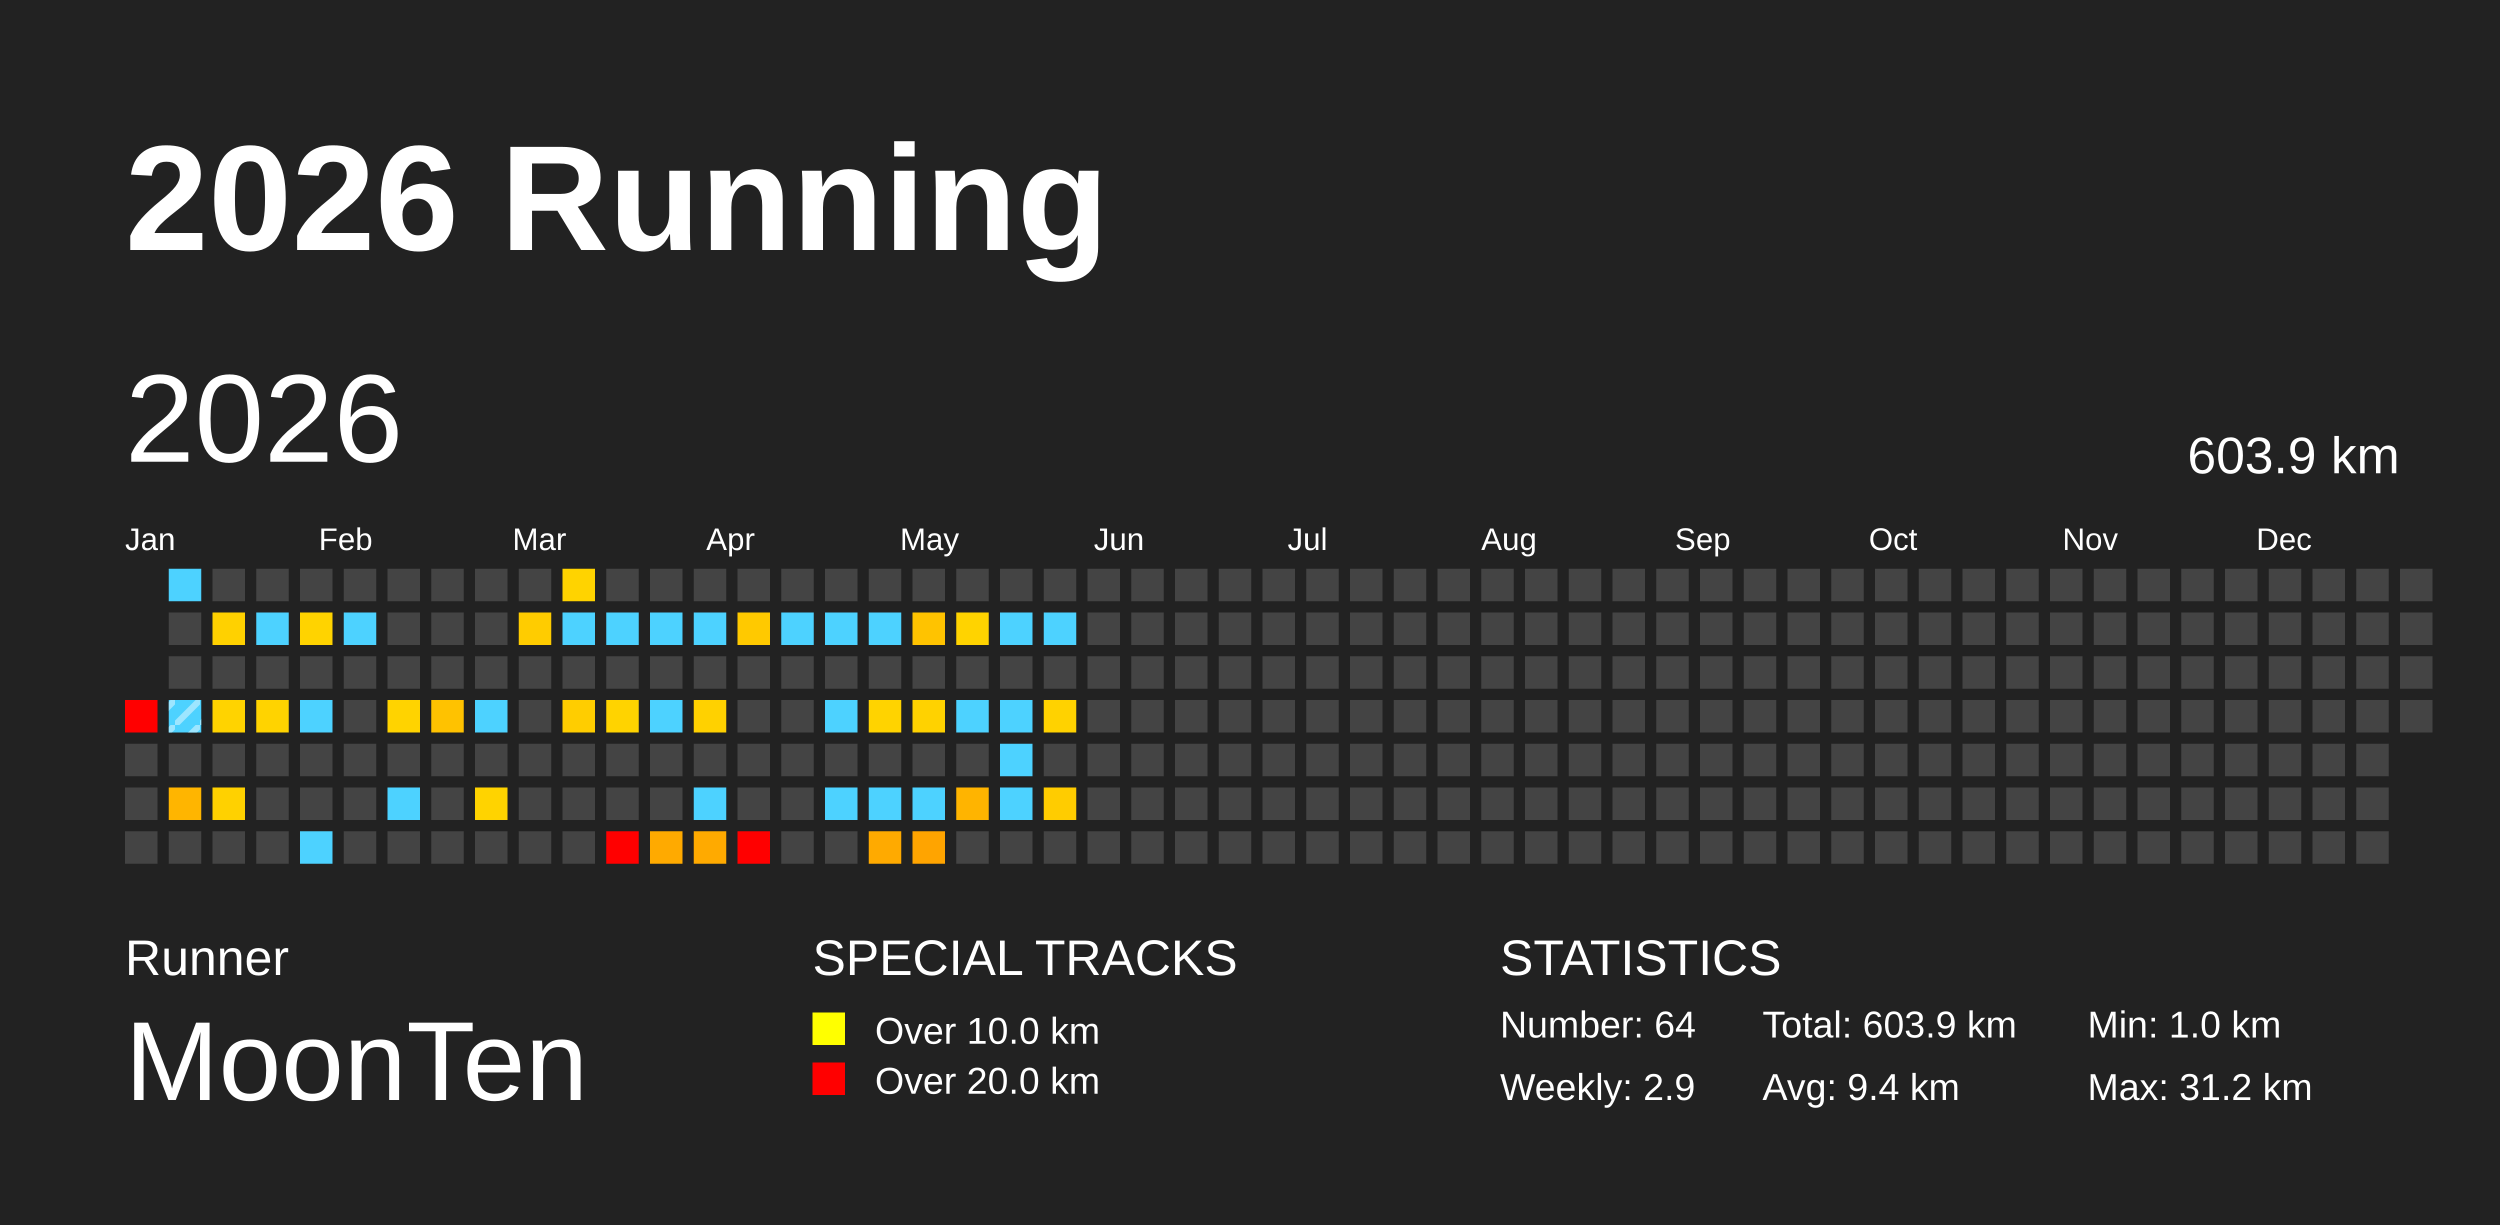
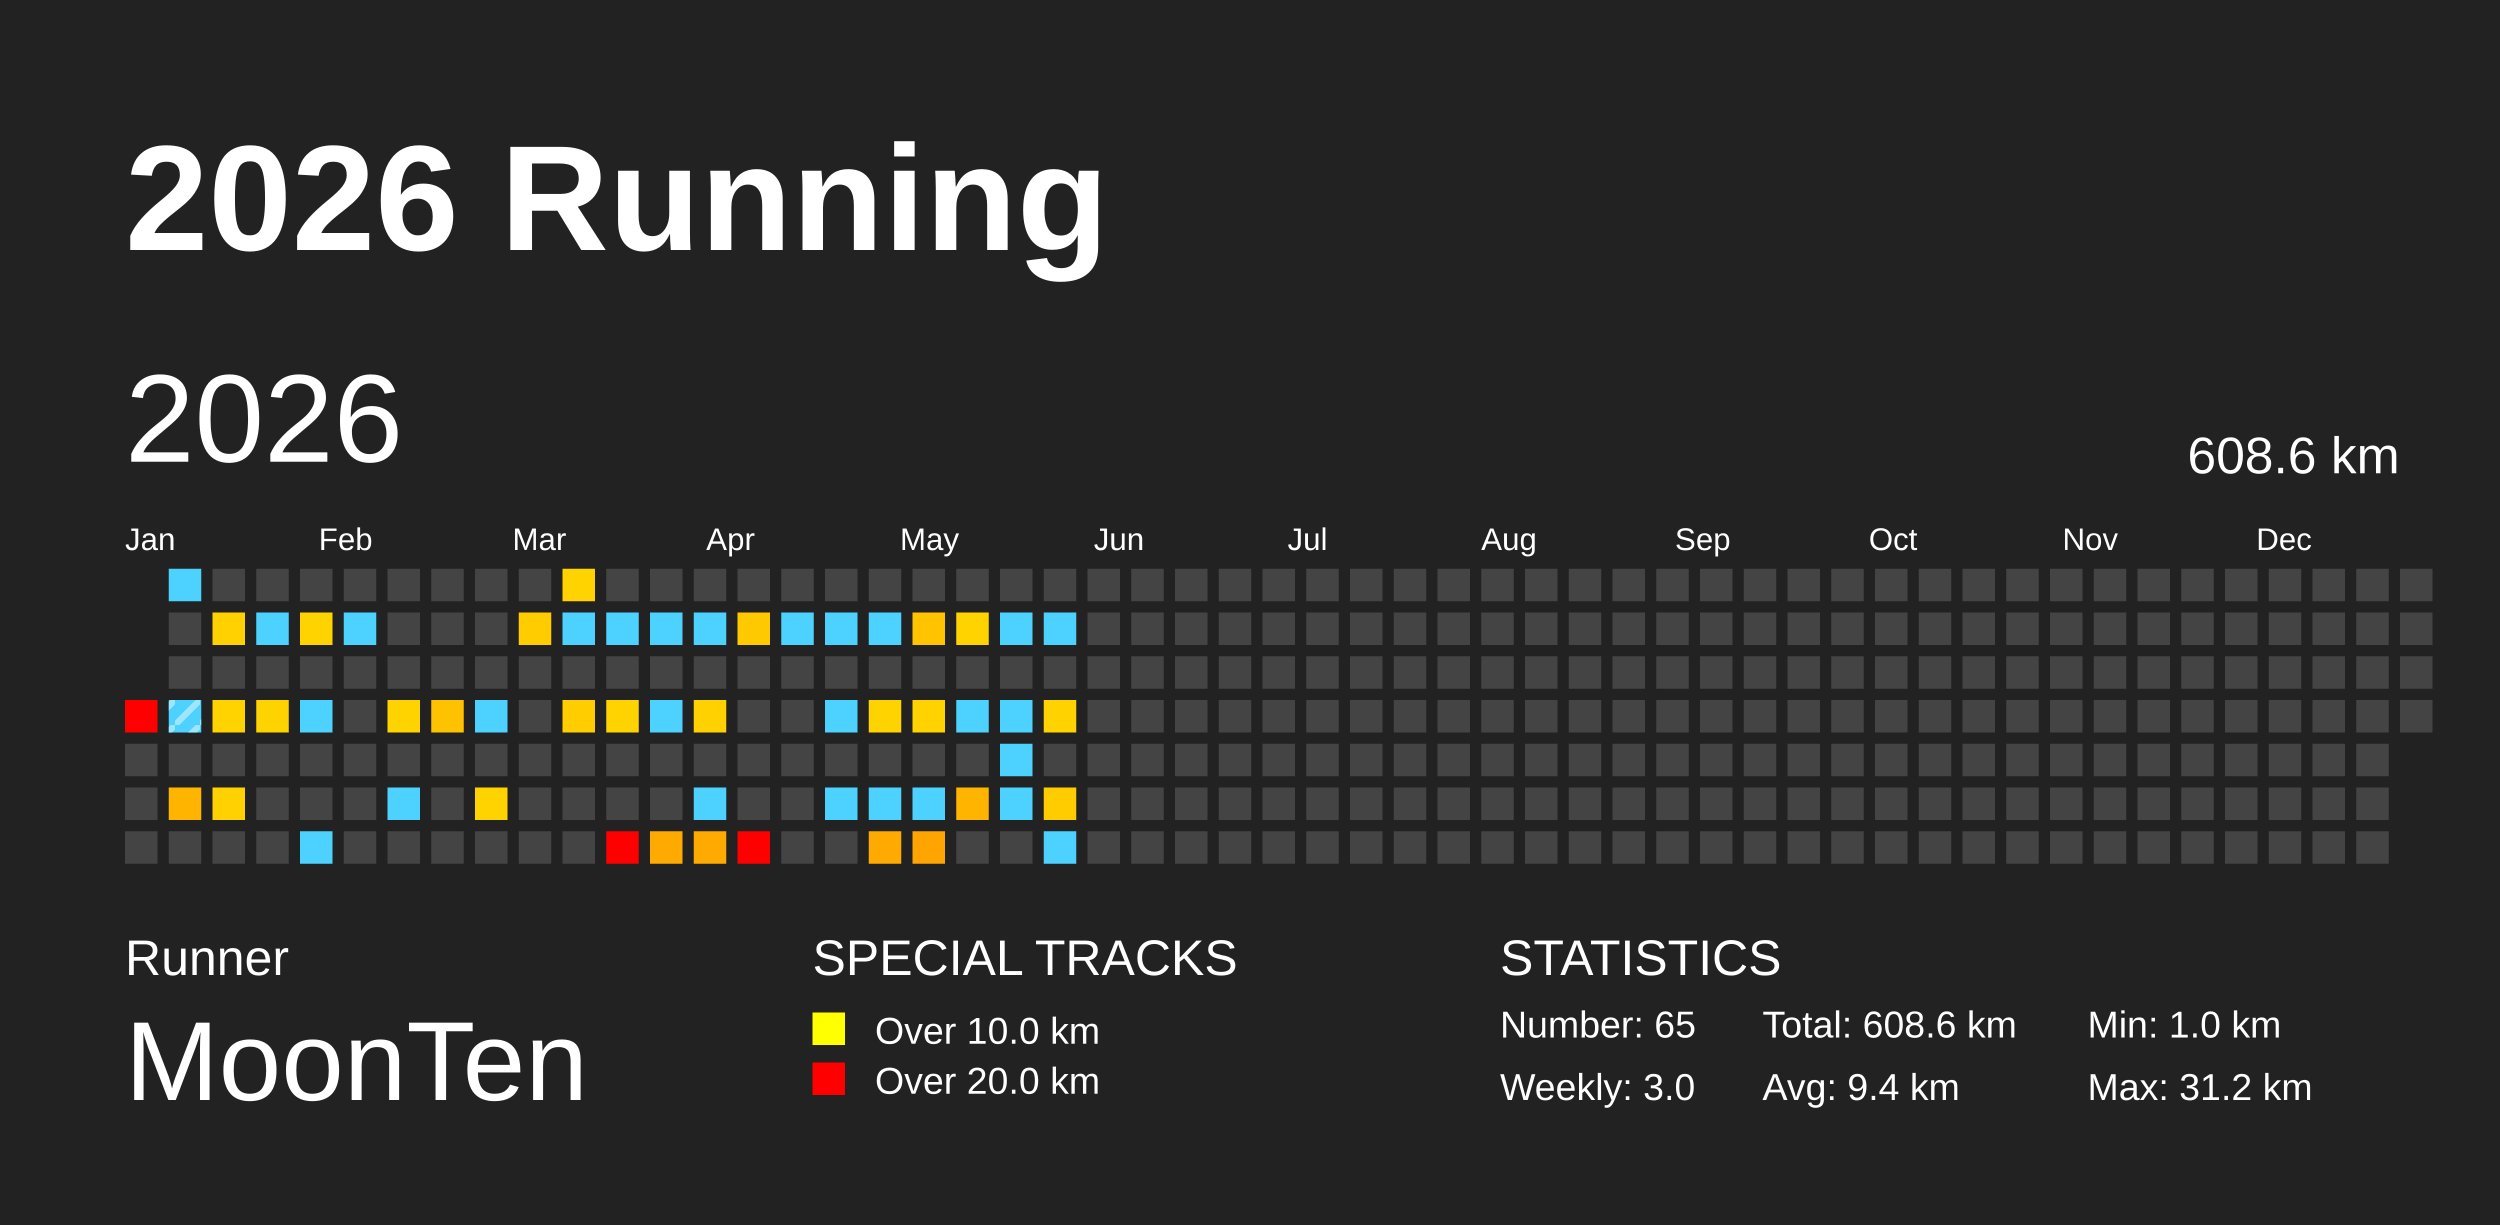
<svg xmlns="http://www.w3.org/2000/svg" baseProfile="full" height="98mm" version="1.1" viewBox="0,0,200,98" width="200mm">
  <defs>
    <pattern height="2" id="indoor-stripe" patternUnits="userSpaceOnUse" width="2">
      <line stroke="white" stroke-opacity="0.45" stroke-width="0.5" x1="0" x2="2" y1="2" y2="0" />
    </pattern>
  </defs>
  <rect fill="#222222" height="98" width="200" x="0" y="0" />
  <text fill="#FFFFFF" style="font-size:12px; font-family:Arial; font-weight:bold;" x="10" y="20">2026 Running</text>
  <text fill="#FFFFFF" style="font-size:4px; font-family:Arial" x="10" y="78">Runner</text>
  <text fill="#FFFFFF" style="font-size:9px; font-family:Arial" x="10" y="88">MoonTen</text>
  <text fill="#FFFFFF" style="font-size:4px; font-family:Arial" x="65" y="78">SPECIAL TRACKS</text>
  <rect fill="yellow" height="2.6" width="2.6" x="65" y="81" />
  <text fill="#FFFFFF" style="font-size:3px; font-family:Arial" x="70" y="83.5">Over 10.0 km</text>
  <rect fill="red" height="2.6" width="2.6" x="65" y="85" />
  <text fill="#FFFFFF" style="font-size:3px; font-family:Arial" x="70" y="87.5">Over 20.0 km</text>
  <text fill="#FFFFFF" style="font-size:4px; font-family:Arial" x="120" y="78">STATISTICS</text>
-   <text fill="#FFFFFF" style="font-size:3px; font-family:Arial" x="120" y="83">Number: 64</text>
-   <text fill="#FFFFFF" style="font-size:3px; font-family:Arial" x="120" y="88">Weekly: 2.9</text>
-   <text fill="#FFFFFF" style="font-size:3px; font-family:Arial" x="141" y="83">Total: 603.9 km</text>
+   <text fill="#FFFFFF" style="font-size:3px; font-family:Arial" x="120" y="83">Number: 65</text>
+   <text fill="#FFFFFF" style="font-size:3px; font-family:Arial" x="120" y="88">Weekly: 3.0</text>
+   <text fill="#FFFFFF" style="font-size:3px; font-family:Arial" x="141" y="83">Total: 608.6 km</text>
  <text fill="#FFFFFF" style="font-size:3px; font-family:Arial" x="141" y="88">Avg: 9.4 km</text>
  <text fill="#FFFFFF" style="font-size:3px; font-family:Arial" x="167" y="83">Min: 1.0 km</text>
  <text fill="#FFFFFF" style="font-size:3px; font-family:Arial" x="167" y="88">Max: 31.2 km</text>
  <text dominant-baseline="hanging" fill="#FFFFFF" style="font-size:10.0px; font-family:Arial;" x="10" y="30">2026</text>
-   <text dominant-baseline="hanging" fill="#FFFFFF" style="font-size:4.125px; font-family:Arial;" x="175" y="35">603.9 km</text>
+   <text dominant-baseline="hanging" fill="#FFFFFF" style="font-size:4.125px; font-family:Arial;" x="175" y="35">608.6 km</text>
  <text fill="#FFFFFF" style="font-size:2.5px; font-family:Arial" x="10.0" y="44">Jan</text>
  <text fill="#FFFFFF" style="font-size:2.5px; font-family:Arial" x="25.5" y="44">Feb</text>
  <text fill="#FFFFFF" style="font-size:2.5px; font-family:Arial" x="41.0" y="44">Mar</text>
  <text fill="#FFFFFF" style="font-size:2.5px; font-family:Arial" x="56.5" y="44">Apr</text>
  <text fill="#FFFFFF" style="font-size:2.5px; font-family:Arial" x="72.0" y="44">May</text>
  <text fill="#FFFFFF" style="font-size:2.5px; font-family:Arial" x="87.5" y="44">Jun</text>
  <text fill="#FFFFFF" style="font-size:2.5px; font-family:Arial" x="103.0" y="44">Jul</text>
  <text fill="#FFFFFF" style="font-size:2.5px; font-family:Arial" x="118.5" y="44">Aug</text>
  <text fill="#FFFFFF" style="font-size:2.5px; font-family:Arial" x="134.0" y="44">Sep</text>
  <text fill="#FFFFFF" style="font-size:2.5px; font-family:Arial" x="149.5" y="44">Oct</text>
  <text fill="#FFFFFF" style="font-size:2.5px; font-family:Arial" x="165.0" y="44">Nov</text>
  <text fill="#FFFFFF" style="font-size:2.5px; font-family:Arial" x="180.5" y="44">Dec</text>
  <rect fill="red" height="2.6" width="2.6" x="10.0" y="56.0" />
  <rect fill="#444444" height="2.6" width="2.6" x="10.0" y="59.5" />
  <rect fill="#444444" height="2.6" width="2.6" x="10.0" y="63.0" />
  <rect fill="#444444" height="2.6" width="2.6" x="10.0" y="66.5" />
  <rect fill="#4dd2ff" height="2.6" width="2.6" x="13.5" y="45.5" />
  <rect fill="#444444" height="2.6" width="2.6" x="13.5" y="49.0" />
  <rect fill="#444444" height="2.6" width="2.6" x="13.5" y="52.5" />
  <rect fill="#4dd2ff" height="2.6" width="2.6" x="13.5" y="56.0" />
  <rect fill="url(#indoor-stripe)" height="2.6" style="pointer-events: none;" width="2.6" x="13.5" y="56.0" />
  <rect fill="#444444" height="2.6" width="2.6" x="13.5" y="59.5" />
  <rect fill="#ffb500" height="2.6" width="2.6" x="13.5" y="63.0" />
  <rect fill="#444444" height="2.6" width="2.6" x="13.5" y="66.5" />
  <rect fill="#444444" height="2.6" width="2.6" x="17.0" y="45.5" />
  <rect fill="#ffd100" height="2.6" width="2.6" x="17.0" y="49.0" />
  <rect fill="#444444" height="2.6" width="2.6" x="17.0" y="52.5" />
  <rect fill="#ffd300" height="2.6" width="2.6" x="17.0" y="56.0" />
  <rect fill="#444444" height="2.6" width="2.6" x="17.0" y="59.5" />
  <rect fill="#ffd100" height="2.6" width="2.6" x="17.0" y="63.0" />
  <rect fill="#444444" height="2.6" width="2.6" x="17.0" y="66.5" />
  <rect fill="#444444" height="2.6" width="2.6" x="20.5" y="45.5" />
  <rect fill="#4dd2ff" height="2.6" width="2.6" x="20.5" y="49.0" />
  <rect fill="#444444" height="2.6" width="2.6" x="20.5" y="52.5" />
  <rect fill="#ffd300" height="2.6" width="2.6" x="20.5" y="56.0" />
  <rect fill="#444444" height="2.6" width="2.6" x="20.5" y="59.5" />
  <rect fill="#444444" height="2.6" width="2.6" x="20.5" y="63.0" />
  <rect fill="#444444" height="2.6" width="2.6" x="20.5" y="66.5" />
  <rect fill="#444444" height="2.6" width="2.6" x="24.0" y="45.5" />
  <rect fill="#ffd300" height="2.6" width="2.6" x="24.0" y="49.0" />
  <rect fill="#444444" height="2.6" width="2.6" x="24.0" y="52.5" />
  <rect fill="#4dd2ff" height="2.6" width="2.6" x="24.0" y="56.0" />
  <rect fill="#444444" height="2.6" width="2.6" x="24.0" y="59.5" />
  <rect fill="#444444" height="2.6" width="2.6" x="24.0" y="63.0" />
  <rect fill="#4dd2ff" height="2.6" width="2.6" x="24.0" y="66.5" />
  <rect fill="#444444" height="2.6" width="2.6" x="27.5" y="45.5" />
  <rect fill="#4dd2ff" height="2.6" width="2.6" x="27.5" y="49.0" />
  <rect fill="#444444" height="2.6" width="2.6" x="27.5" y="52.5" />
  <rect fill="#444444" height="2.6" width="2.6" x="27.5" y="56.0" />
  <rect fill="#444444" height="2.6" width="2.6" x="27.5" y="59.5" />
  <rect fill="#444444" height="2.6" width="2.6" x="27.5" y="63.0" />
  <rect fill="#444444" height="2.6" width="2.6" x="27.5" y="66.5" />
  <rect fill="#444444" height="2.6" width="2.6" x="31.0" y="45.5" />
  <rect fill="#444444" height="2.6" width="2.6" x="31.0" y="49.0" />
  <rect fill="#444444" height="2.6" width="2.6" x="31.0" y="52.5" />
  <rect fill="#ffd300" height="2.6" width="2.6" x="31.0" y="56.0" />
  <rect fill="#444444" height="2.6" width="2.6" x="31.0" y="59.5" />
  <rect fill="#4dd2ff" height="2.6" width="2.6" x="31.0" y="63.0" />
  <rect fill="#444444" height="2.6" width="2.6" x="31.0" y="66.5" />
  <rect fill="#444444" height="2.6" width="2.6" x="34.5" y="45.5" />
  <rect fill="#444444" height="2.6" width="2.6" x="34.5" y="49.0" />
  <rect fill="#444444" height="2.6" width="2.6" x="34.5" y="52.5" />
  <rect fill="#ffc200" height="2.6" width="2.6" x="34.5" y="56.0" />
  <rect fill="#444444" height="2.6" width="2.6" x="34.5" y="59.5" />
  <rect fill="#444444" height="2.6" width="2.6" x="34.5" y="63.0" />
  <rect fill="#444444" height="2.6" width="2.6" x="34.5" y="66.5" />
  <rect fill="#444444" height="2.6" width="2.6" x="38.0" y="45.5" />
  <rect fill="#444444" height="2.6" width="2.6" x="38.0" y="49.0" />
  <rect fill="#444444" height="2.6" width="2.6" x="38.0" y="52.5" />
  <rect fill="#4dd2ff" height="2.6" width="2.6" x="38.0" y="56.0" />
  <rect fill="#444444" height="2.6" width="2.6" x="38.0" y="59.5" />
  <rect fill="#ffd300" height="2.6" width="2.6" x="38.0" y="63.0" />
  <rect fill="#444444" height="2.6" width="2.6" x="38.0" y="66.5" />
  <rect fill="#444444" height="2.6" width="2.6" x="41.5" y="45.5" />
  <rect fill="#ffcc00" height="2.6" width="2.6" x="41.5" y="49.0" />
  <rect fill="#444444" height="2.6" width="2.6" x="41.5" y="52.5" />
  <rect fill="#444444" height="2.6" width="2.6" x="41.5" y="56.0" />
  <rect fill="#444444" height="2.6" width="2.6" x="41.5" y="59.5" />
  <rect fill="#444444" height="2.6" width="2.6" x="41.5" y="63.0" />
  <rect fill="#444444" height="2.6" width="2.6" x="41.5" y="66.5" />
  <rect fill="#ffd300" height="2.6" width="2.6" x="45.0" y="45.5" />
  <rect fill="#4dd2ff" height="2.6" width="2.6" x="45.0" y="49.0" />
  <rect fill="#444444" height="2.6" width="2.6" x="45.0" y="52.5" />
  <rect fill="#ffcd00" height="2.6" width="2.6" x="45.0" y="56.0" />
  <rect fill="#444444" height="2.6" width="2.6" x="45.0" y="59.5" />
  <rect fill="#444444" height="2.6" width="2.6" x="45.0" y="63.0" />
  <rect fill="#444444" height="2.6" width="2.6" x="45.0" y="66.5" />
  <rect fill="#444444" height="2.6" width="2.6" x="48.5" y="45.5" />
  <rect fill="#4dd2ff" height="2.6" width="2.6" x="48.5" y="49.0" />
  <rect fill="#444444" height="2.6" width="2.6" x="48.5" y="52.5" />
  <rect fill="#ffd300" height="2.6" width="2.6" x="48.5" y="56.0" />
  <rect fill="#444444" height="2.6" width="2.6" x="48.5" y="59.5" />
  <rect fill="#444444" height="2.6" width="2.6" x="48.5" y="63.0" />
  <rect fill="red" height="2.6" width="2.6" x="48.5" y="66.5" />
  <rect fill="#444444" height="2.6" width="2.6" x="52.0" y="45.5" />
  <rect fill="#4dd2ff" height="2.6" width="2.6" x="52.0" y="49.0" />
  <rect fill="#444444" height="2.6" width="2.6" x="52.0" y="52.5" />
  <rect fill="#4dd2ff" height="2.6" width="2.6" x="52.0" y="56.0" />
  <rect fill="#444444" height="2.6" width="2.6" x="52.0" y="59.5" />
  <rect fill="#444444" height="2.6" width="2.6" x="52.0" y="63.0" />
  <rect fill="#ffaa00" height="2.6" width="2.6" x="52.0" y="66.5" />
  <rect fill="#444444" height="2.6" width="2.6" x="55.5" y="45.5" />
  <rect fill="#4dd2ff" height="2.6" width="2.6" x="55.5" y="49.0" />
  <rect fill="#444444" height="2.6" width="2.6" x="55.5" y="52.5" />
  <rect fill="#ffd100" height="2.6" width="2.6" x="55.5" y="56.0" />
  <rect fill="#444444" height="2.6" width="2.6" x="55.5" y="59.5" />
  <rect fill="#4dd2ff" height="2.6" width="2.6" x="55.5" y="63.0" />
  <rect fill="#ffaa00" height="2.6" width="2.6" x="55.5" y="66.5" />
  <rect fill="#444444" height="2.6" width="2.6" x="59.0" y="45.5" />
  <rect fill="#ffc900" height="2.6" width="2.6" x="59.0" y="49.0" />
  <rect fill="#444444" height="2.6" width="2.6" x="59.0" y="52.5" />
  <rect fill="#444444" height="2.6" width="2.6" x="59.0" y="56.0" />
  <rect fill="#444444" height="2.6" width="2.6" x="59.0" y="59.5" />
  <rect fill="#444444" height="2.6" width="2.6" x="59.0" y="63.0" />
  <rect fill="red" height="2.6" width="2.6" x="59.0" y="66.5" />
  <rect fill="#444444" height="2.6" width="2.6" x="62.5" y="45.5" />
  <rect fill="#4dd2ff" height="2.6" width="2.6" x="62.5" y="49.0" />
  <rect fill="#444444" height="2.6" width="2.6" x="62.5" y="52.5" />
  <rect fill="#444444" height="2.6" width="2.6" x="62.5" y="56.0" />
  <rect fill="#444444" height="2.6" width="2.6" x="62.5" y="59.5" />
  <rect fill="#444444" height="2.6" width="2.6" x="62.5" y="63.0" />
  <rect fill="#444444" height="2.6" width="2.6" x="62.5" y="66.5" />
  <rect fill="#444444" height="2.6" width="2.6" x="66.0" y="45.5" />
  <rect fill="#4dd2ff" height="2.6" width="2.6" x="66.0" y="49.0" />
  <rect fill="#444444" height="2.6" width="2.6" x="66.0" y="52.5" />
  <rect fill="#4dd2ff" height="2.6" width="2.6" x="66.0" y="56.0" />
  <rect fill="#444444" height="2.6" width="2.6" x="66.0" y="59.5" />
  <rect fill="#4dd2ff" height="2.6" width="2.6" x="66.0" y="63.0" />
  <rect fill="#444444" height="2.6" width="2.6" x="66.0" y="66.5" />
  <rect fill="#444444" height="2.6" width="2.6" x="69.5" y="45.5" />
  <rect fill="#4dd2ff" height="2.6" width="2.6" x="69.5" y="49.0" />
  <rect fill="#444444" height="2.6" width="2.6" x="69.5" y="52.5" />
  <rect fill="#ffd300" height="2.6" width="2.6" x="69.5" y="56.0" />
  <rect fill="#444444" height="2.6" width="2.6" x="69.5" y="59.5" />
  <rect fill="#4dd2ff" height="2.6" width="2.6" x="69.5" y="63.0" />
  <rect fill="#ffaa00" height="2.6" width="2.6" x="69.5" y="66.5" />
  <rect fill="#444444" height="2.6" width="2.6" x="73.0" y="45.5" />
  <rect fill="#ffc300" height="2.6" width="2.6" x="73.0" y="49.0" />
  <rect fill="#444444" height="2.6" width="2.6" x="73.0" y="52.5" />
  <rect fill="#ffd200" height="2.6" width="2.6" x="73.0" y="56.0" />
  <rect fill="#444444" height="2.6" width="2.6" x="73.0" y="59.5" />
  <rect fill="#4dd2ff" height="2.6" width="2.6" x="73.0" y="63.0" />
  <rect fill="#ffa400" height="2.6" width="2.6" x="73.0" y="66.5" />
  <rect fill="#444444" height="2.6" width="2.6" x="76.5" y="45.5" />
  <rect fill="#ffd300" height="2.6" width="2.6" x="76.5" y="49.0" />
  <rect fill="#444444" height="2.6" width="2.6" x="76.5" y="52.5" />
  <rect fill="#4dd2ff" height="2.6" width="2.6" x="76.5" y="56.0" />
  <rect fill="#444444" height="2.6" width="2.6" x="76.5" y="59.5" />
  <rect fill="#ffb400" height="2.6" width="2.6" x="76.5" y="63.0" />
  <rect fill="#444444" height="2.6" width="2.6" x="76.5" y="66.5" />
  <rect fill="#444444" height="2.6" width="2.6" x="80.0" y="45.5" />
  <rect fill="#4dd2ff" height="2.6" width="2.6" x="80.0" y="49.0" />
  <rect fill="#444444" height="2.6" width="2.6" x="80.0" y="52.5" />
  <rect fill="#4dd2ff" height="2.6" width="2.6" x="80.0" y="56.0" />
  <rect fill="#4dd2ff" height="2.6" width="2.6" x="80.0" y="59.5" />
  <rect fill="#4dd2ff" height="2.6" width="2.6" x="80.0" y="63.0" />
  <rect fill="#444444" height="2.6" width="2.6" x="80.0" y="66.5" />
  <rect fill="#444444" height="2.6" width="2.6" x="83.5" y="45.5" />
  <rect fill="#4dd2ff" height="2.6" width="2.6" x="83.5" y="49.0" />
  <rect fill="#444444" height="2.6" width="2.6" x="83.5" y="52.5" />
  <rect fill="#ffd200" height="2.6" width="2.6" x="83.5" y="56.0" />
  <rect fill="#444444" height="2.6" width="2.6" x="83.5" y="59.5" />
  <rect fill="#ffcc00" height="2.6" width="2.6" x="83.5" y="63.0" />
-   <rect fill="#444444" height="2.6" width="2.6" x="83.5" y="66.5" />
+   <rect fill="#4dd2ff" height="2.6" width="2.6" x="83.5" y="66.5" />
  <rect fill="#444444" height="2.6" width="2.6" x="87.0" y="45.5" />
  <rect fill="#444444" height="2.6" width="2.6" x="87.0" y="49.0" />
  <rect fill="#444444" height="2.6" width="2.6" x="87.0" y="52.5" />
  <rect fill="#444444" height="2.6" width="2.6" x="87.0" y="56.0" />
  <rect fill="#444444" height="2.6" width="2.6" x="87.0" y="59.5" />
  <rect fill="#444444" height="2.6" width="2.6" x="87.0" y="63.0" />
  <rect fill="#444444" height="2.6" width="2.6" x="87.0" y="66.5" />
  <rect fill="#444444" height="2.6" width="2.6" x="90.5" y="45.5" />
  <rect fill="#444444" height="2.6" width="2.6" x="90.5" y="49.0" />
  <rect fill="#444444" height="2.6" width="2.6" x="90.5" y="52.5" />
  <rect fill="#444444" height="2.6" width="2.6" x="90.5" y="56.0" />
  <rect fill="#444444" height="2.6" width="2.6" x="90.5" y="59.5" />
  <rect fill="#444444" height="2.6" width="2.6" x="90.5" y="63.0" />
  <rect fill="#444444" height="2.6" width="2.6" x="90.5" y="66.5" />
  <rect fill="#444444" height="2.6" width="2.6" x="94.0" y="45.5" />
  <rect fill="#444444" height="2.6" width="2.6" x="94.0" y="49.0" />
  <rect fill="#444444" height="2.6" width="2.6" x="94.0" y="52.5" />
  <rect fill="#444444" height="2.6" width="2.6" x="94.0" y="56.0" />
  <rect fill="#444444" height="2.6" width="2.6" x="94.0" y="59.5" />
  <rect fill="#444444" height="2.6" width="2.6" x="94.0" y="63.0" />
  <rect fill="#444444" height="2.6" width="2.6" x="94.0" y="66.5" />
  <rect fill="#444444" height="2.6" width="2.6" x="97.5" y="45.5" />
  <rect fill="#444444" height="2.6" width="2.6" x="97.5" y="49.0" />
  <rect fill="#444444" height="2.6" width="2.6" x="97.5" y="52.5" />
  <rect fill="#444444" height="2.6" width="2.6" x="97.5" y="56.0" />
  <rect fill="#444444" height="2.6" width="2.6" x="97.5" y="59.5" />
  <rect fill="#444444" height="2.6" width="2.6" x="97.5" y="63.0" />
  <rect fill="#444444" height="2.6" width="2.6" x="97.5" y="66.5" />
  <rect fill="#444444" height="2.6" width="2.6" x="101.0" y="45.5" />
  <rect fill="#444444" height="2.6" width="2.6" x="101.0" y="49.0" />
  <rect fill="#444444" height="2.6" width="2.6" x="101.0" y="52.5" />
  <rect fill="#444444" height="2.6" width="2.6" x="101.0" y="56.0" />
  <rect fill="#444444" height="2.6" width="2.6" x="101.0" y="59.5" />
  <rect fill="#444444" height="2.6" width="2.6" x="101.0" y="63.0" />
  <rect fill="#444444" height="2.6" width="2.6" x="101.0" y="66.5" />
  <rect fill="#444444" height="2.6" width="2.6" x="104.5" y="45.5" />
  <rect fill="#444444" height="2.6" width="2.6" x="104.5" y="49.0" />
  <rect fill="#444444" height="2.6" width="2.6" x="104.5" y="52.5" />
  <rect fill="#444444" height="2.6" width="2.6" x="104.5" y="56.0" />
  <rect fill="#444444" height="2.6" width="2.6" x="104.5" y="59.5" />
  <rect fill="#444444" height="2.6" width="2.6" x="104.5" y="63.0" />
  <rect fill="#444444" height="2.6" width="2.6" x="104.5" y="66.5" />
  <rect fill="#444444" height="2.6" width="2.6" x="108.0" y="45.5" />
  <rect fill="#444444" height="2.6" width="2.6" x="108.0" y="49.0" />
  <rect fill="#444444" height="2.6" width="2.6" x="108.0" y="52.5" />
  <rect fill="#444444" height="2.6" width="2.6" x="108.0" y="56.0" />
  <rect fill="#444444" height="2.6" width="2.6" x="108.0" y="59.5" />
  <rect fill="#444444" height="2.6" width="2.6" x="108.0" y="63.0" />
  <rect fill="#444444" height="2.6" width="2.6" x="108.0" y="66.5" />
  <rect fill="#444444" height="2.6" width="2.6" x="111.5" y="45.5" />
  <rect fill="#444444" height="2.6" width="2.6" x="111.5" y="49.0" />
  <rect fill="#444444" height="2.6" width="2.6" x="111.5" y="52.5" />
  <rect fill="#444444" height="2.6" width="2.6" x="111.5" y="56.0" />
  <rect fill="#444444" height="2.6" width="2.6" x="111.5" y="59.5" />
  <rect fill="#444444" height="2.6" width="2.6" x="111.5" y="63.0" />
  <rect fill="#444444" height="2.6" width="2.6" x="111.5" y="66.5" />
  <rect fill="#444444" height="2.6" width="2.6" x="115.0" y="45.5" />
  <rect fill="#444444" height="2.6" width="2.6" x="115.0" y="49.0" />
  <rect fill="#444444" height="2.6" width="2.6" x="115.0" y="52.5" />
  <rect fill="#444444" height="2.6" width="2.6" x="115.0" y="56.0" />
  <rect fill="#444444" height="2.6" width="2.6" x="115.0" y="59.5" />
  <rect fill="#444444" height="2.6" width="2.6" x="115.0" y="63.0" />
  <rect fill="#444444" height="2.6" width="2.6" x="115.0" y="66.5" />
  <rect fill="#444444" height="2.6" width="2.6" x="118.5" y="45.5" />
  <rect fill="#444444" height="2.6" width="2.6" x="118.5" y="49.0" />
  <rect fill="#444444" height="2.6" width="2.6" x="118.5" y="52.5" />
  <rect fill="#444444" height="2.6" width="2.6" x="118.5" y="56.0" />
  <rect fill="#444444" height="2.6" width="2.6" x="118.5" y="59.5" />
  <rect fill="#444444" height="2.6" width="2.6" x="118.5" y="63.0" />
  <rect fill="#444444" height="2.6" width="2.6" x="118.5" y="66.5" />
  <rect fill="#444444" height="2.6" width="2.6" x="122.0" y="45.5" />
  <rect fill="#444444" height="2.6" width="2.6" x="122.0" y="49.0" />
  <rect fill="#444444" height="2.6" width="2.6" x="122.0" y="52.5" />
  <rect fill="#444444" height="2.6" width="2.6" x="122.0" y="56.0" />
  <rect fill="#444444" height="2.6" width="2.6" x="122.0" y="59.5" />
  <rect fill="#444444" height="2.6" width="2.6" x="122.0" y="63.0" />
  <rect fill="#444444" height="2.6" width="2.6" x="122.0" y="66.5" />
  <rect fill="#444444" height="2.6" width="2.6" x="125.5" y="45.5" />
  <rect fill="#444444" height="2.6" width="2.6" x="125.5" y="49.0" />
  <rect fill="#444444" height="2.6" width="2.6" x="125.5" y="52.5" />
  <rect fill="#444444" height="2.6" width="2.6" x="125.5" y="56.0" />
  <rect fill="#444444" height="2.6" width="2.6" x="125.5" y="59.5" />
  <rect fill="#444444" height="2.6" width="2.6" x="125.5" y="63.0" />
  <rect fill="#444444" height="2.6" width="2.6" x="125.5" y="66.5" />
  <rect fill="#444444" height="2.6" width="2.6" x="129.0" y="45.5" />
  <rect fill="#444444" height="2.6" width="2.6" x="129.0" y="49.0" />
  <rect fill="#444444" height="2.6" width="2.6" x="129.0" y="52.5" />
  <rect fill="#444444" height="2.6" width="2.6" x="129.0" y="56.0" />
  <rect fill="#444444" height="2.6" width="2.6" x="129.0" y="59.5" />
  <rect fill="#444444" height="2.6" width="2.6" x="129.0" y="63.0" />
  <rect fill="#444444" height="2.6" width="2.6" x="129.0" y="66.5" />
  <rect fill="#444444" height="2.6" width="2.6" x="132.5" y="45.5" />
  <rect fill="#444444" height="2.6" width="2.6" x="132.5" y="49.0" />
  <rect fill="#444444" height="2.6" width="2.6" x="132.5" y="52.5" />
  <rect fill="#444444" height="2.6" width="2.6" x="132.5" y="56.0" />
  <rect fill="#444444" height="2.6" width="2.6" x="132.5" y="59.5" />
  <rect fill="#444444" height="2.6" width="2.6" x="132.5" y="63.0" />
  <rect fill="#444444" height="2.6" width="2.6" x="132.5" y="66.5" />
  <rect fill="#444444" height="2.6" width="2.6" x="136.0" y="45.5" />
  <rect fill="#444444" height="2.6" width="2.6" x="136.0" y="49.0" />
  <rect fill="#444444" height="2.6" width="2.6" x="136.0" y="52.5" />
  <rect fill="#444444" height="2.6" width="2.6" x="136.0" y="56.0" />
  <rect fill="#444444" height="2.6" width="2.6" x="136.0" y="59.5" />
  <rect fill="#444444" height="2.6" width="2.6" x="136.0" y="63.0" />
  <rect fill="#444444" height="2.6" width="2.6" x="136.0" y="66.5" />
  <rect fill="#444444" height="2.6" width="2.6" x="139.5" y="45.5" />
  <rect fill="#444444" height="2.6" width="2.6" x="139.5" y="49.0" />
  <rect fill="#444444" height="2.6" width="2.6" x="139.5" y="52.5" />
  <rect fill="#444444" height="2.6" width="2.6" x="139.5" y="56.0" />
  <rect fill="#444444" height="2.6" width="2.6" x="139.5" y="59.5" />
  <rect fill="#444444" height="2.6" width="2.6" x="139.5" y="63.0" />
  <rect fill="#444444" height="2.6" width="2.6" x="139.5" y="66.5" />
  <rect fill="#444444" height="2.6" width="2.6" x="143.0" y="45.5" />
  <rect fill="#444444" height="2.6" width="2.6" x="143.0" y="49.0" />
  <rect fill="#444444" height="2.6" width="2.6" x="143.0" y="52.5" />
  <rect fill="#444444" height="2.6" width="2.6" x="143.0" y="56.0" />
  <rect fill="#444444" height="2.6" width="2.6" x="143.0" y="59.5" />
  <rect fill="#444444" height="2.6" width="2.6" x="143.0" y="63.0" />
  <rect fill="#444444" height="2.6" width="2.6" x="143.0" y="66.5" />
  <rect fill="#444444" height="2.6" width="2.6" x="146.5" y="45.5" />
  <rect fill="#444444" height="2.6" width="2.6" x="146.5" y="49.0" />
  <rect fill="#444444" height="2.6" width="2.6" x="146.5" y="52.5" />
  <rect fill="#444444" height="2.6" width="2.6" x="146.5" y="56.0" />
  <rect fill="#444444" height="2.6" width="2.6" x="146.5" y="59.5" />
  <rect fill="#444444" height="2.6" width="2.6" x="146.5" y="63.0" />
  <rect fill="#444444" height="2.6" width="2.6" x="146.5" y="66.5" />
  <rect fill="#444444" height="2.6" width="2.6" x="150.0" y="45.5" />
  <rect fill="#444444" height="2.6" width="2.6" x="150.0" y="49.0" />
  <rect fill="#444444" height="2.6" width="2.6" x="150.0" y="52.5" />
  <rect fill="#444444" height="2.6" width="2.6" x="150.0" y="56.0" />
  <rect fill="#444444" height="2.6" width="2.6" x="150.0" y="59.5" />
  <rect fill="#444444" height="2.6" width="2.6" x="150.0" y="63.0" />
  <rect fill="#444444" height="2.6" width="2.6" x="150.0" y="66.5" />
  <rect fill="#444444" height="2.6" width="2.6" x="153.5" y="45.5" />
  <rect fill="#444444" height="2.6" width="2.6" x="153.5" y="49.0" />
  <rect fill="#444444" height="2.6" width="2.6" x="153.5" y="52.5" />
  <rect fill="#444444" height="2.6" width="2.6" x="153.5" y="56.0" />
  <rect fill="#444444" height="2.6" width="2.6" x="153.5" y="59.5" />
  <rect fill="#444444" height="2.6" width="2.6" x="153.5" y="63.0" />
  <rect fill="#444444" height="2.6" width="2.6" x="153.5" y="66.5" />
  <rect fill="#444444" height="2.6" width="2.6" x="157.0" y="45.5" />
  <rect fill="#444444" height="2.6" width="2.6" x="157.0" y="49.0" />
  <rect fill="#444444" height="2.6" width="2.6" x="157.0" y="52.5" />
  <rect fill="#444444" height="2.6" width="2.6" x="157.0" y="56.0" />
  <rect fill="#444444" height="2.6" width="2.6" x="157.0" y="59.5" />
  <rect fill="#444444" height="2.6" width="2.6" x="157.0" y="63.0" />
  <rect fill="#444444" height="2.6" width="2.6" x="157.0" y="66.5" />
  <rect fill="#444444" height="2.6" width="2.6" x="160.5" y="45.5" />
  <rect fill="#444444" height="2.6" width="2.6" x="160.5" y="49.0" />
  <rect fill="#444444" height="2.6" width="2.6" x="160.5" y="52.5" />
  <rect fill="#444444" height="2.6" width="2.6" x="160.5" y="56.0" />
  <rect fill="#444444" height="2.6" width="2.6" x="160.5" y="59.5" />
  <rect fill="#444444" height="2.6" width="2.6" x="160.5" y="63.0" />
  <rect fill="#444444" height="2.6" width="2.6" x="160.5" y="66.5" />
  <rect fill="#444444" height="2.6" width="2.6" x="164.0" y="45.5" />
  <rect fill="#444444" height="2.6" width="2.6" x="164.0" y="49.0" />
  <rect fill="#444444" height="2.6" width="2.6" x="164.0" y="52.5" />
  <rect fill="#444444" height="2.6" width="2.6" x="164.0" y="56.0" />
  <rect fill="#444444" height="2.6" width="2.6" x="164.0" y="59.5" />
  <rect fill="#444444" height="2.6" width="2.6" x="164.0" y="63.0" />
  <rect fill="#444444" height="2.6" width="2.6" x="164.0" y="66.5" />
  <rect fill="#444444" height="2.6" width="2.6" x="167.5" y="45.5" />
  <rect fill="#444444" height="2.6" width="2.6" x="167.5" y="49.0" />
  <rect fill="#444444" height="2.6" width="2.6" x="167.5" y="52.5" />
  <rect fill="#444444" height="2.6" width="2.6" x="167.5" y="56.0" />
  <rect fill="#444444" height="2.6" width="2.6" x="167.5" y="59.5" />
  <rect fill="#444444" height="2.6" width="2.6" x="167.5" y="63.0" />
  <rect fill="#444444" height="2.6" width="2.6" x="167.5" y="66.5" />
  <rect fill="#444444" height="2.6" width="2.6" x="171.0" y="45.5" />
  <rect fill="#444444" height="2.6" width="2.6" x="171.0" y="49.0" />
  <rect fill="#444444" height="2.6" width="2.6" x="171.0" y="52.5" />
  <rect fill="#444444" height="2.6" width="2.6" x="171.0" y="56.0" />
  <rect fill="#444444" height="2.6" width="2.6" x="171.0" y="59.5" />
  <rect fill="#444444" height="2.6" width="2.6" x="171.0" y="63.0" />
  <rect fill="#444444" height="2.6" width="2.6" x="171.0" y="66.5" />
  <rect fill="#444444" height="2.6" width="2.6" x="174.5" y="45.5" />
  <rect fill="#444444" height="2.6" width="2.6" x="174.5" y="49.0" />
  <rect fill="#444444" height="2.6" width="2.6" x="174.5" y="52.5" />
  <rect fill="#444444" height="2.6" width="2.6" x="174.5" y="56.0" />
  <rect fill="#444444" height="2.6" width="2.6" x="174.5" y="59.5" />
  <rect fill="#444444" height="2.6" width="2.6" x="174.5" y="63.0" />
  <rect fill="#444444" height="2.6" width="2.6" x="174.5" y="66.5" />
  <rect fill="#444444" height="2.6" width="2.6" x="178.0" y="45.5" />
  <rect fill="#444444" height="2.6" width="2.6" x="178.0" y="49.0" />
  <rect fill="#444444" height="2.6" width="2.6" x="178.0" y="52.5" />
  <rect fill="#444444" height="2.6" width="2.6" x="178.0" y="56.0" />
  <rect fill="#444444" height="2.6" width="2.6" x="178.0" y="59.5" />
  <rect fill="#444444" height="2.6" width="2.6" x="178.0" y="63.0" />
  <rect fill="#444444" height="2.6" width="2.6" x="178.0" y="66.5" />
  <rect fill="#444444" height="2.6" width="2.6" x="181.5" y="45.5" />
  <rect fill="#444444" height="2.6" width="2.6" x="181.5" y="49.0" />
  <rect fill="#444444" height="2.6" width="2.6" x="181.5" y="52.5" />
  <rect fill="#444444" height="2.6" width="2.6" x="181.5" y="56.0" />
  <rect fill="#444444" height="2.6" width="2.6" x="181.5" y="59.5" />
  <rect fill="#444444" height="2.6" width="2.6" x="181.5" y="63.0" />
  <rect fill="#444444" height="2.6" width="2.6" x="181.5" y="66.5" />
  <rect fill="#444444" height="2.6" width="2.6" x="185.0" y="45.5" />
  <rect fill="#444444" height="2.6" width="2.6" x="185.0" y="49.0" />
  <rect fill="#444444" height="2.6" width="2.6" x="185.0" y="52.5" />
  <rect fill="#444444" height="2.6" width="2.6" x="185.0" y="56.0" />
  <rect fill="#444444" height="2.6" width="2.6" x="185.0" y="59.5" />
  <rect fill="#444444" height="2.6" width="2.6" x="185.0" y="63.0" />
  <rect fill="#444444" height="2.6" width="2.6" x="185.0" y="66.5" />
  <rect fill="#444444" height="2.6" width="2.6" x="188.5" y="45.5" />
  <rect fill="#444444" height="2.6" width="2.6" x="188.5" y="49.0" />
  <rect fill="#444444" height="2.6" width="2.6" x="188.5" y="52.5" />
  <rect fill="#444444" height="2.6" width="2.6" x="188.5" y="56.0" />
  <rect fill="#444444" height="2.6" width="2.6" x="188.5" y="59.5" />
  <rect fill="#444444" height="2.6" width="2.6" x="188.5" y="63.0" />
  <rect fill="#444444" height="2.6" width="2.6" x="188.5" y="66.5" />
  <rect fill="#444444" height="2.6" width="2.6" x="192.0" y="45.5" />
  <rect fill="#444444" height="2.6" width="2.6" x="192.0" y="49.0" />
  <rect fill="#444444" height="2.6" width="2.6" x="192.0" y="52.5" />
  <rect fill="#444444" height="2.6" width="2.6" x="192.0" y="56.0" />
</svg>
